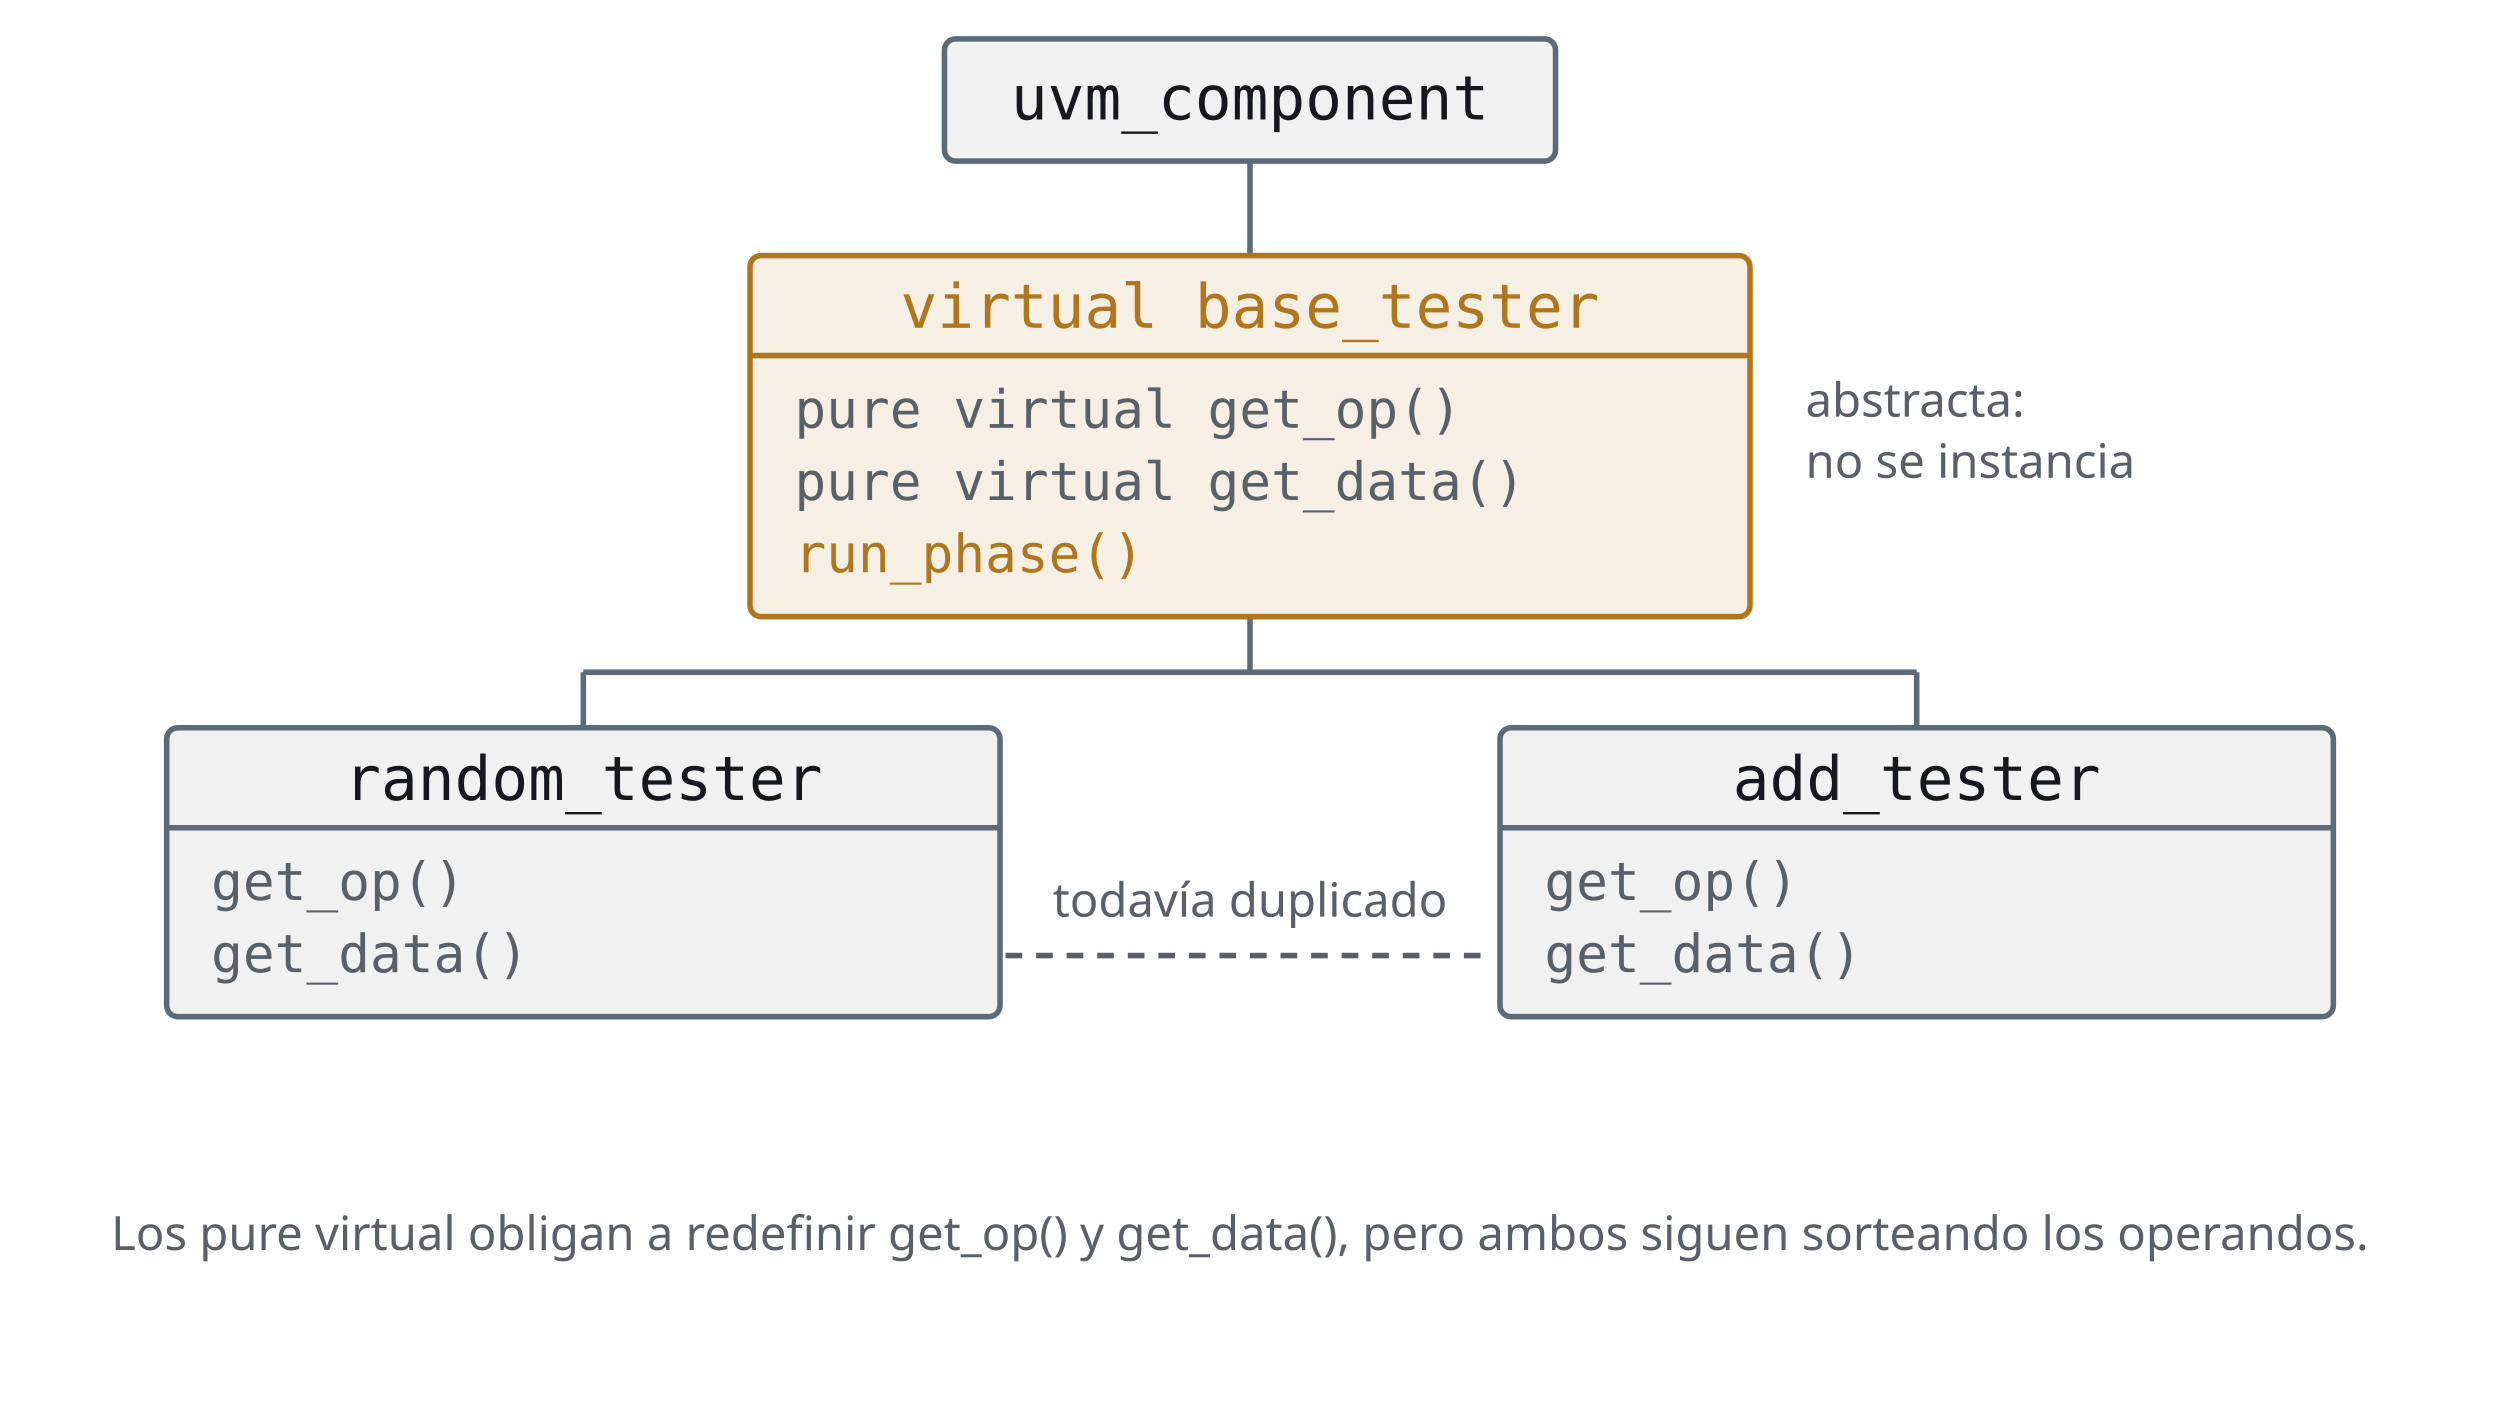
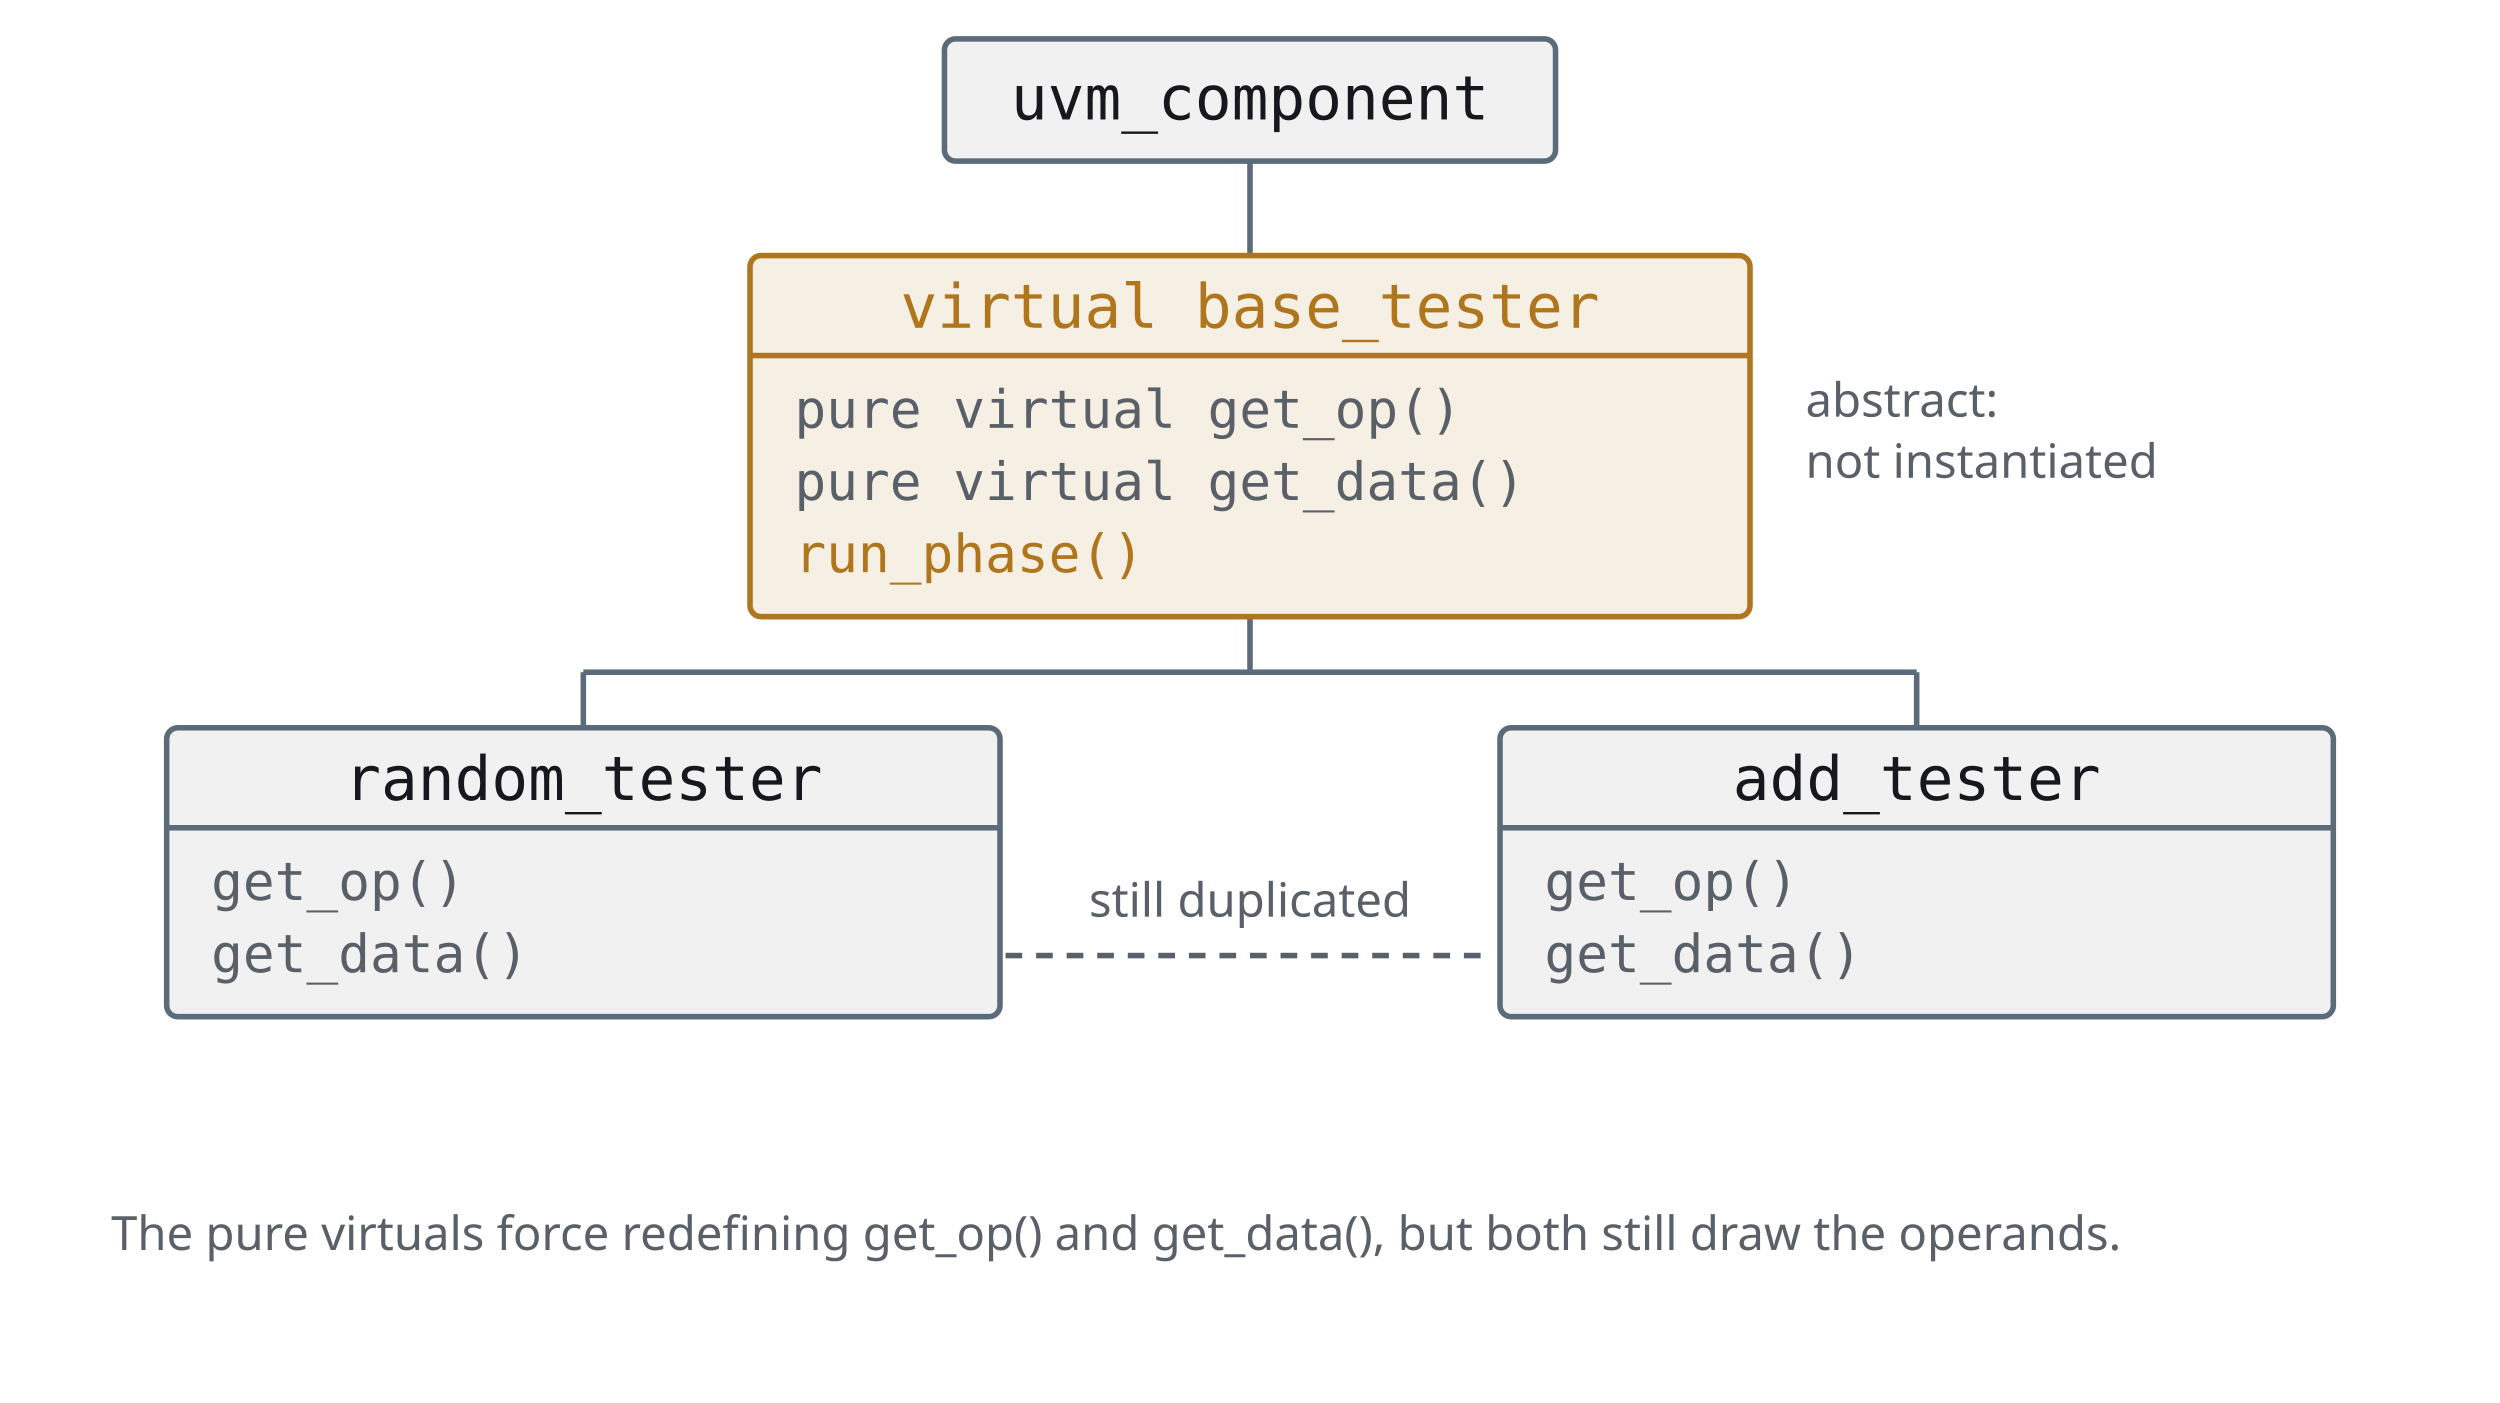
<svg xmlns="http://www.w3.org/2000/svg" viewBox="0 0 900 505" font-family="IBM Plex Sans, system-ui, sans-serif">
  <rect x="340" y="14" width="220" height="44" rx="4" fill="#16181d" fill-opacity="0.06" stroke="#5b6b7a" stroke-width="2" />
  <text x="450" y="43" text-anchor="middle" fill="#16181d" font-size="22" font-family="IBM Plex Mono, ui-monospace, monospace">uvm_component</text>
  <g fill="none" stroke="#5b6b7a" stroke-width="2">
    <path d="M450,58 V92" />
    <path d="M450,222 V242 M210,242 H690 M210,242 V262 M690,242 V262" />
  </g>
  <rect x="270" y="92" width="360" height="130" rx="4" fill="#b0761d" fill-opacity="0.12" stroke="#b0761d" stroke-width="2" />
  <text x="450" y="118" text-anchor="middle" fill="#b0761d" font-size="22" font-family="IBM Plex Mono, ui-monospace, monospace">virtual base_tester</text>
  <path d="M270,128 H630" stroke="#b0761d" stroke-width="2" />
  <text x="286" y="154" fill="#5a6068" font-size="19" font-family="IBM Plex Mono, ui-monospace, monospace">pure virtual get_op()</text>
  <text x="286" y="180" fill="#5a6068" font-size="19" font-family="IBM Plex Mono, ui-monospace, monospace">pure virtual get_data()</text>
  <text x="286" y="206" fill="#b0761d" font-size="19" font-family="IBM Plex Mono, ui-monospace, monospace">run_phase()</text>
-   <text x="650" y="150" fill="#5a6068" font-size="17">abstracta:</text>
-   <text x="650" y="172" fill="#5a6068" font-size="17">no se instancia</text>
+   <text x="650" y="150" fill="#5a6068" font-size="17">abstract:</text>
+   <text x="650" y="172" fill="#5a6068" font-size="17">not instantiated</text>
  <rect x="60" y="262" width="300" height="104" rx="4" fill="#16181d" fill-opacity="0.06" stroke="#5b6b7a" stroke-width="2" />
  <text x="210" y="288" text-anchor="middle" fill="#16181d" font-size="22" font-family="IBM Plex Mono, ui-monospace, monospace">random_tester</text>
  <path d="M60,298 H360" stroke="#5b6b7a" stroke-width="2" />
  <text x="76" y="324" fill="#5a6068" font-size="19" font-family="IBM Plex Mono, ui-monospace, monospace">get_op()</text>
  <text x="76" y="350" fill="#5a6068" font-size="19" font-family="IBM Plex Mono, ui-monospace, monospace">get_data()</text>
  <rect x="540" y="262" width="300" height="104" rx="4" fill="#16181d" fill-opacity="0.06" stroke="#5b6b7a" stroke-width="2" />
  <text x="690" y="288" text-anchor="middle" fill="#16181d" font-size="22" font-family="IBM Plex Mono, ui-monospace, monospace">add_tester</text>
  <path d="M540,298 H840" stroke="#5b6b7a" stroke-width="2" />
  <text x="556" y="324" fill="#5a6068" font-size="19" font-family="IBM Plex Mono, ui-monospace, monospace">get_op()</text>
  <text x="556" y="350" fill="#5a6068" font-size="19" font-family="IBM Plex Mono, ui-monospace, monospace">get_data()</text>
  <path d="M362,344 H538" fill="none" stroke="#5a6068" stroke-width="2" stroke-dasharray="6 5" />
-   <text x="450" y="330" text-anchor="middle" fill="#5a6068" font-size="17">todavía duplicado</text>
-   <text x="40" y="450" fill="#5a6068" font-size="17">Los pure virtual obligan a redefinir get_op() y get_data(), pero ambos siguen sorteando los operandos.</text>
+   <text x="450" y="330" text-anchor="middle" fill="#5a6068" font-size="17">still duplicated</text>
+   <text x="40" y="450" fill="#5a6068" font-size="17">The pure virtuals force redefining get_op() and get_data(), but both still draw the operands.</text>
</svg>
